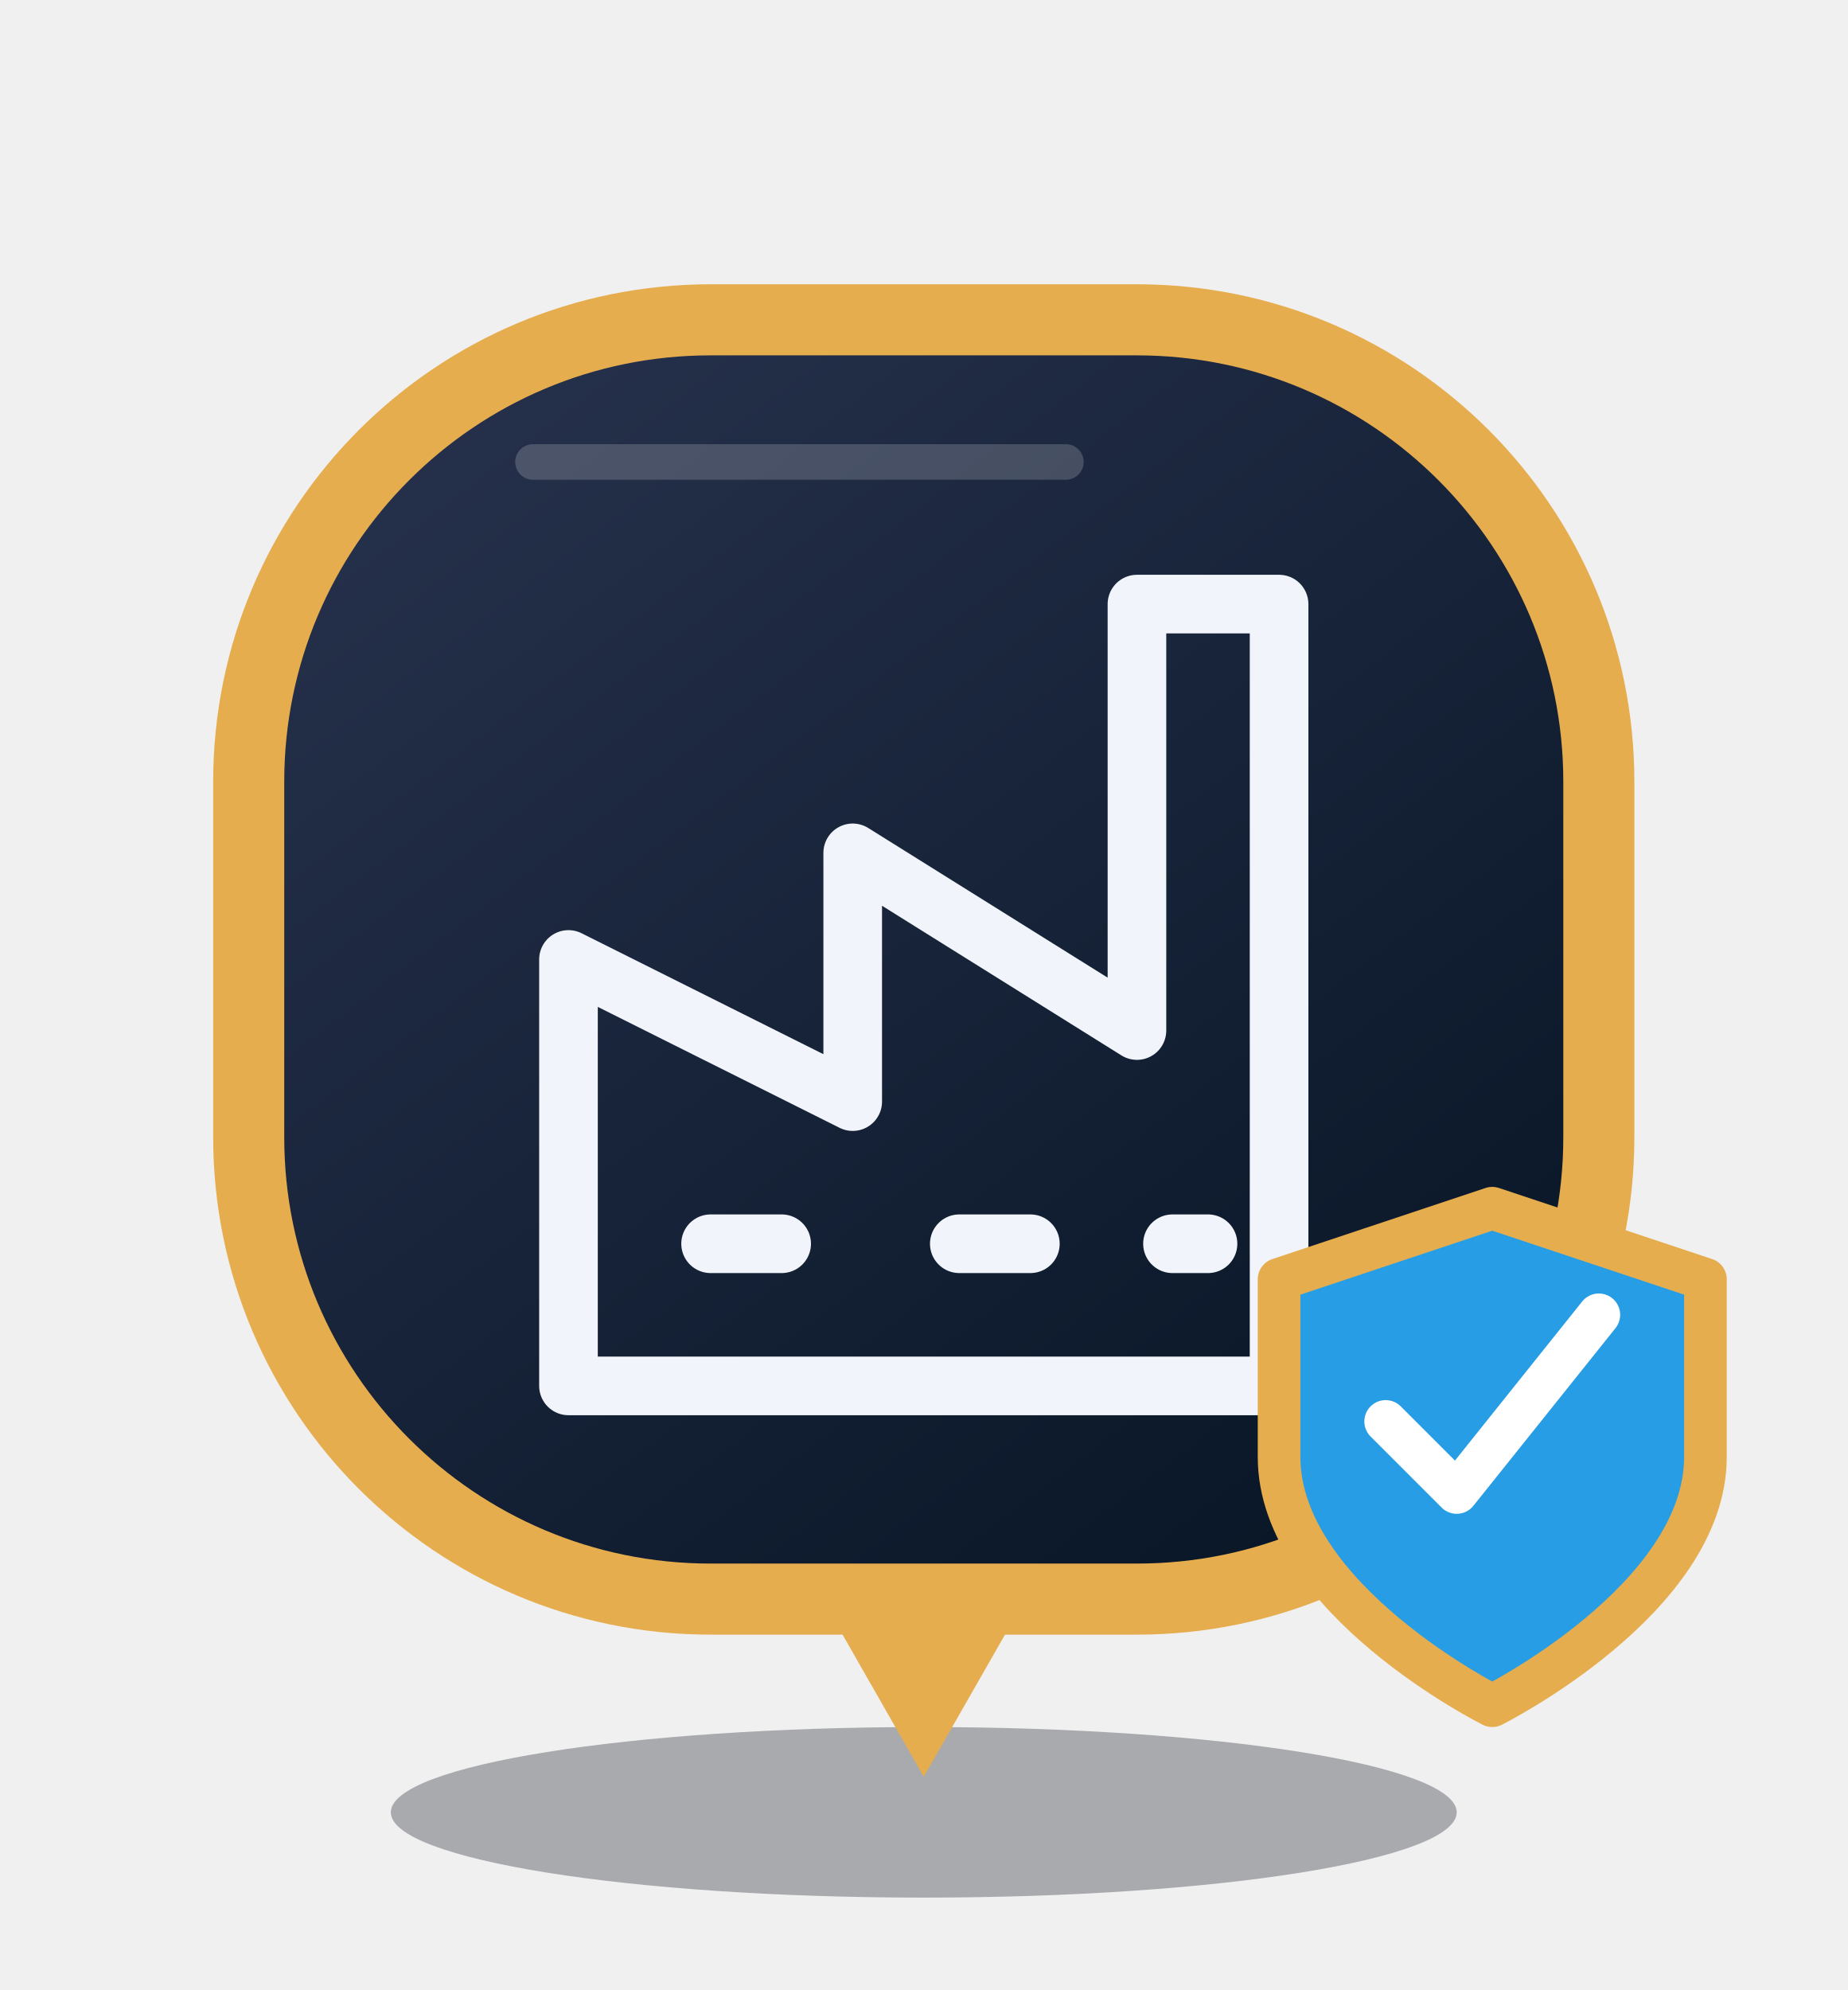
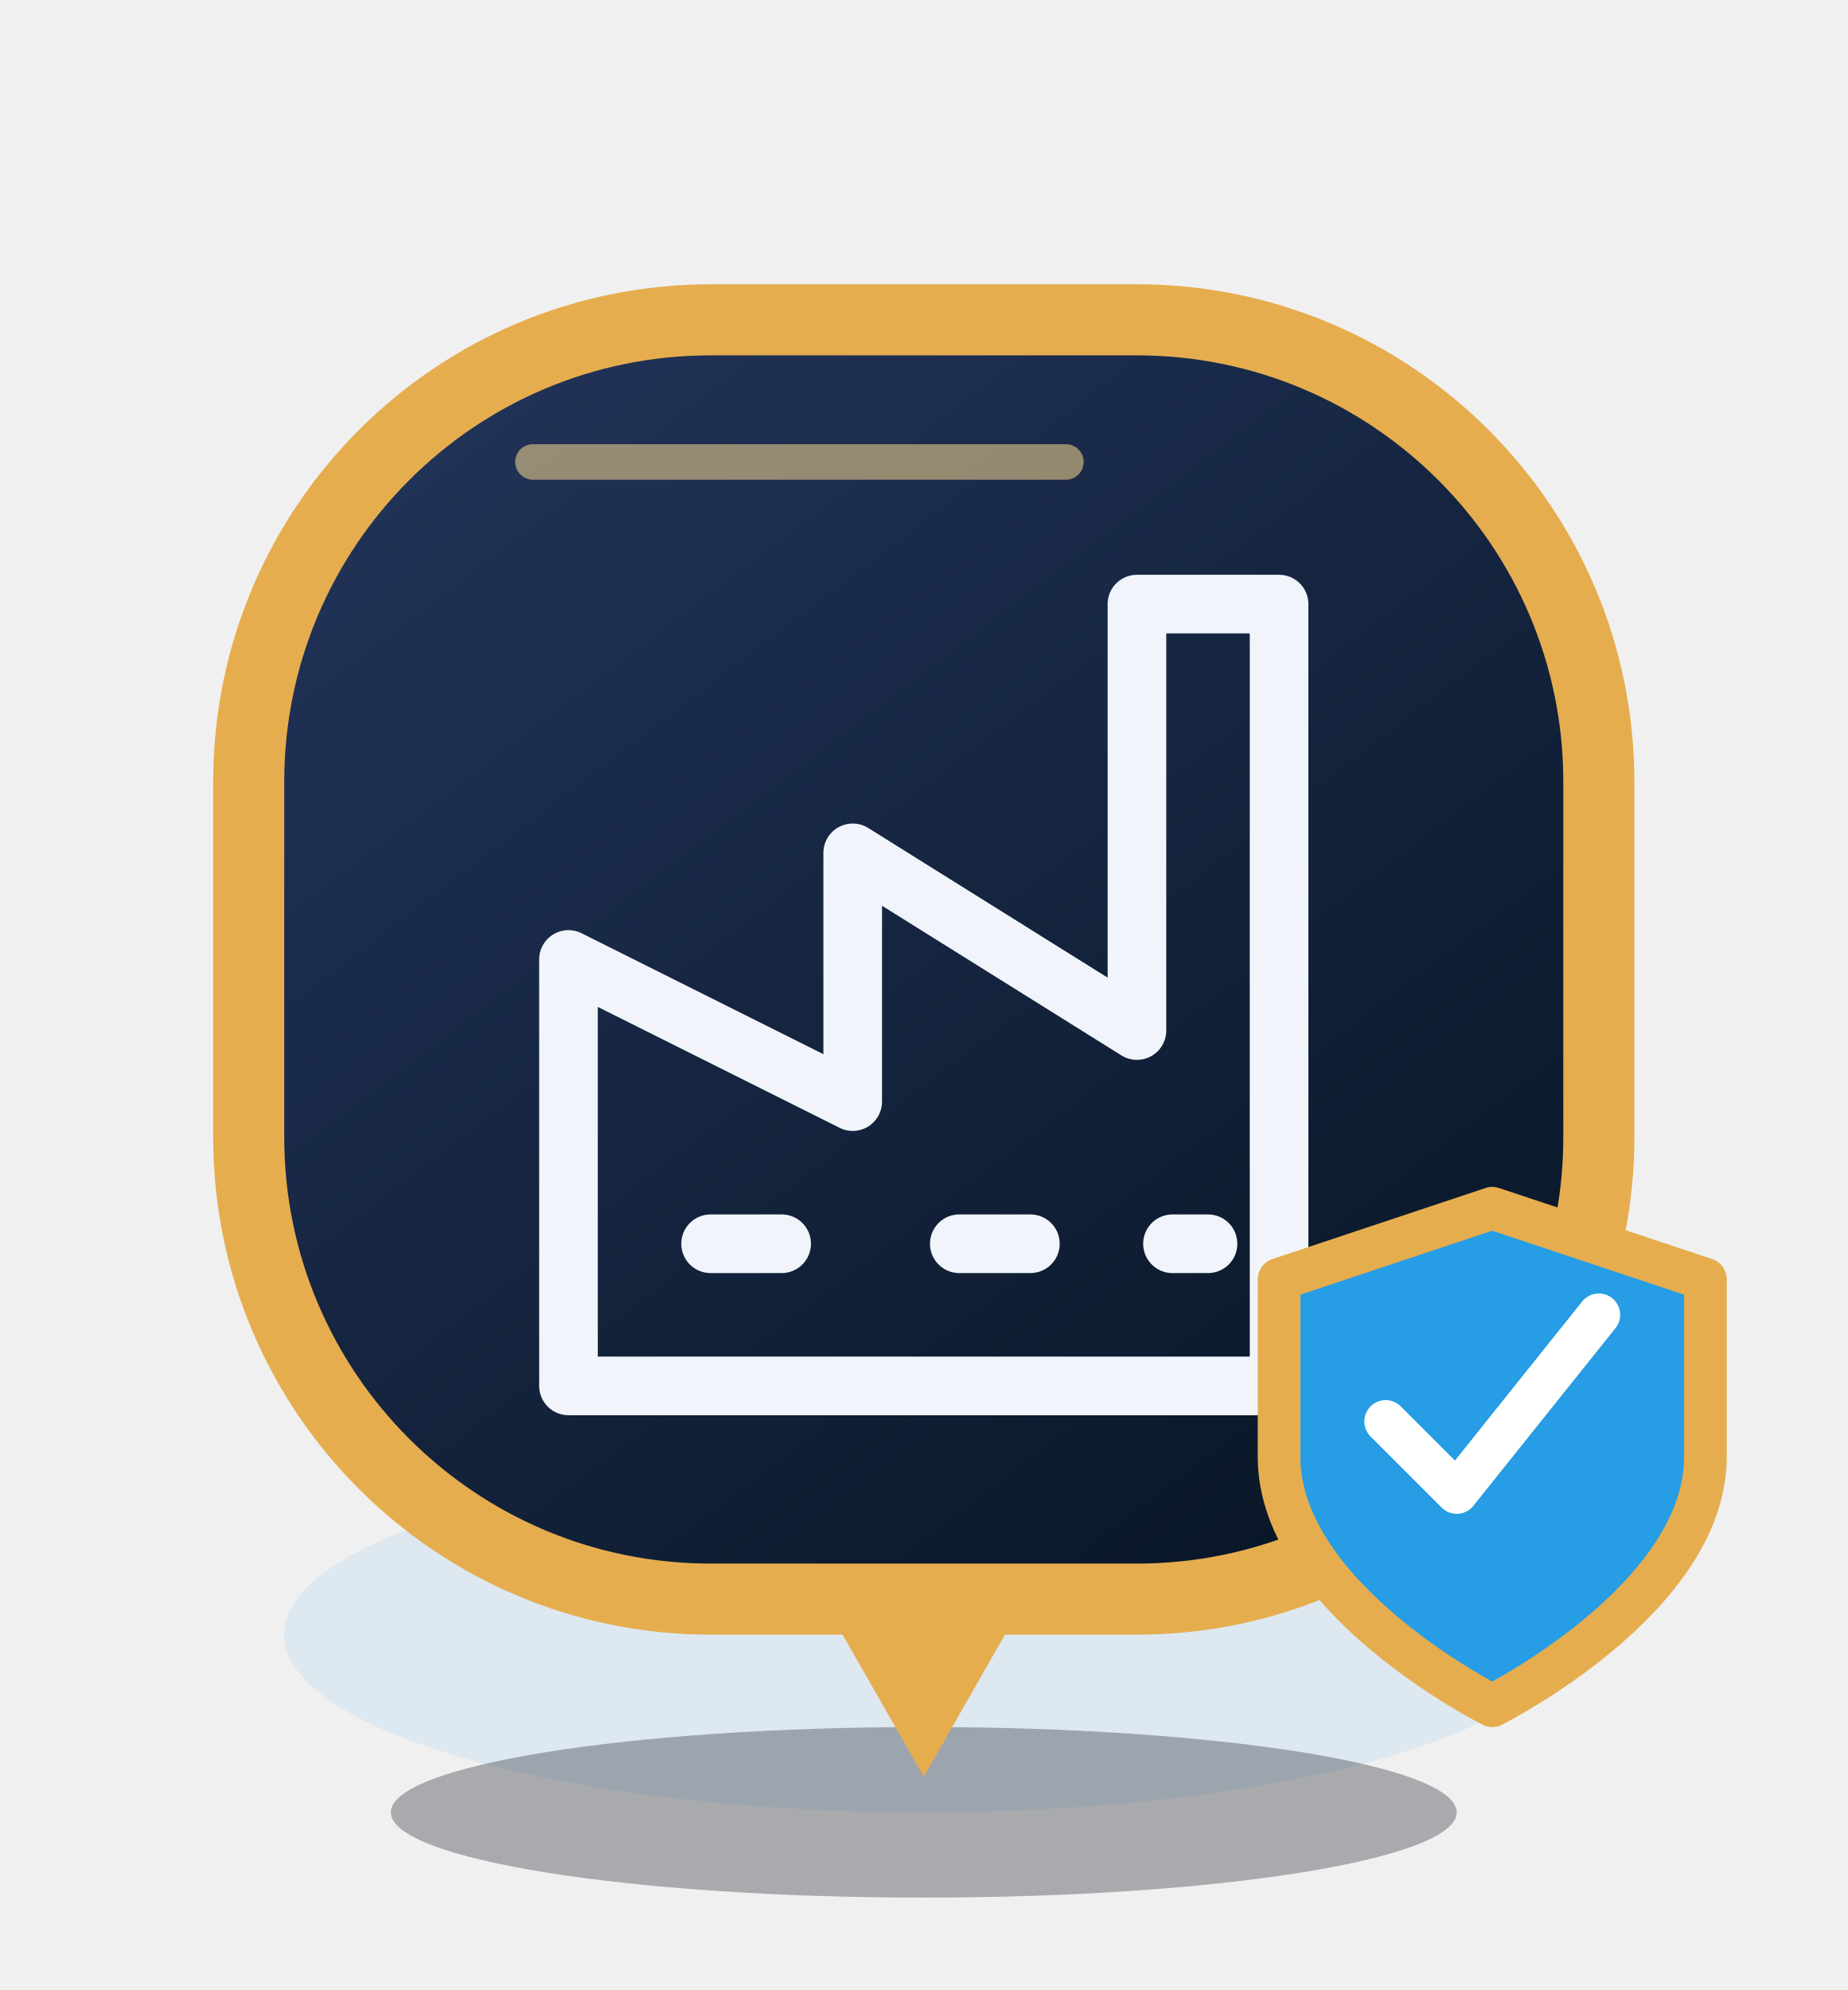
<svg xmlns="http://www.w3.org/2000/svg" width="156" height="168" viewBox="0 0 52 56">
  <defs>
    <linearGradient id="bg" x2=".8" y2="1">
-       <stop stop-color="#29334F" />
+       <stop stop-color="#24365D" />
      <stop offset="1" stop-color="#081626" />
    </linearGradient>
  </defs>
+   <ellipse cx="26" cy="46" rx="18" ry="5" fill="#4FA8EC" opacity=".12" />
  <ellipse cx="26" cy="51" rx="15" ry="2.4" fill="#020814" opacity=".3" />
  <path d="m22 43 4 7 4-7" fill="#E6AD4F" />
  <rect x="7" y="9" width="38" height="36" rx="13" fill="url(#bg)" stroke="#E6AD4F" stroke-width="2" />
-   <path d="M15 13h15" stroke="white" opacity=".18" stroke-linecap="round" />
+   <path d="M15 13h15" stroke="#E6CA8B" opacity=".6" stroke-linecap="round" />
  <g fill="none" stroke="#F1F5FB" stroke-width="1.65" stroke-linecap="round" stroke-linejoin="round">
    <path d="M16 39V27l8 4v-7l8 5V17h4v22zM20 35h2m5 0h2m4 0h1" />
  </g>
  <g fill="none" stroke="#F1F5FB" stroke-width="1.2" stroke-linecap="round" stroke-linejoin="round">
    <path d="M42 34l6 2v5c0 4-6 7-6 7s-6-3-6-7v-5z" fill="#269DE4" stroke="#E6AD4F" />
    <path d="m39 40 2 2 4-5" stroke="white" />
  </g>
</svg>
